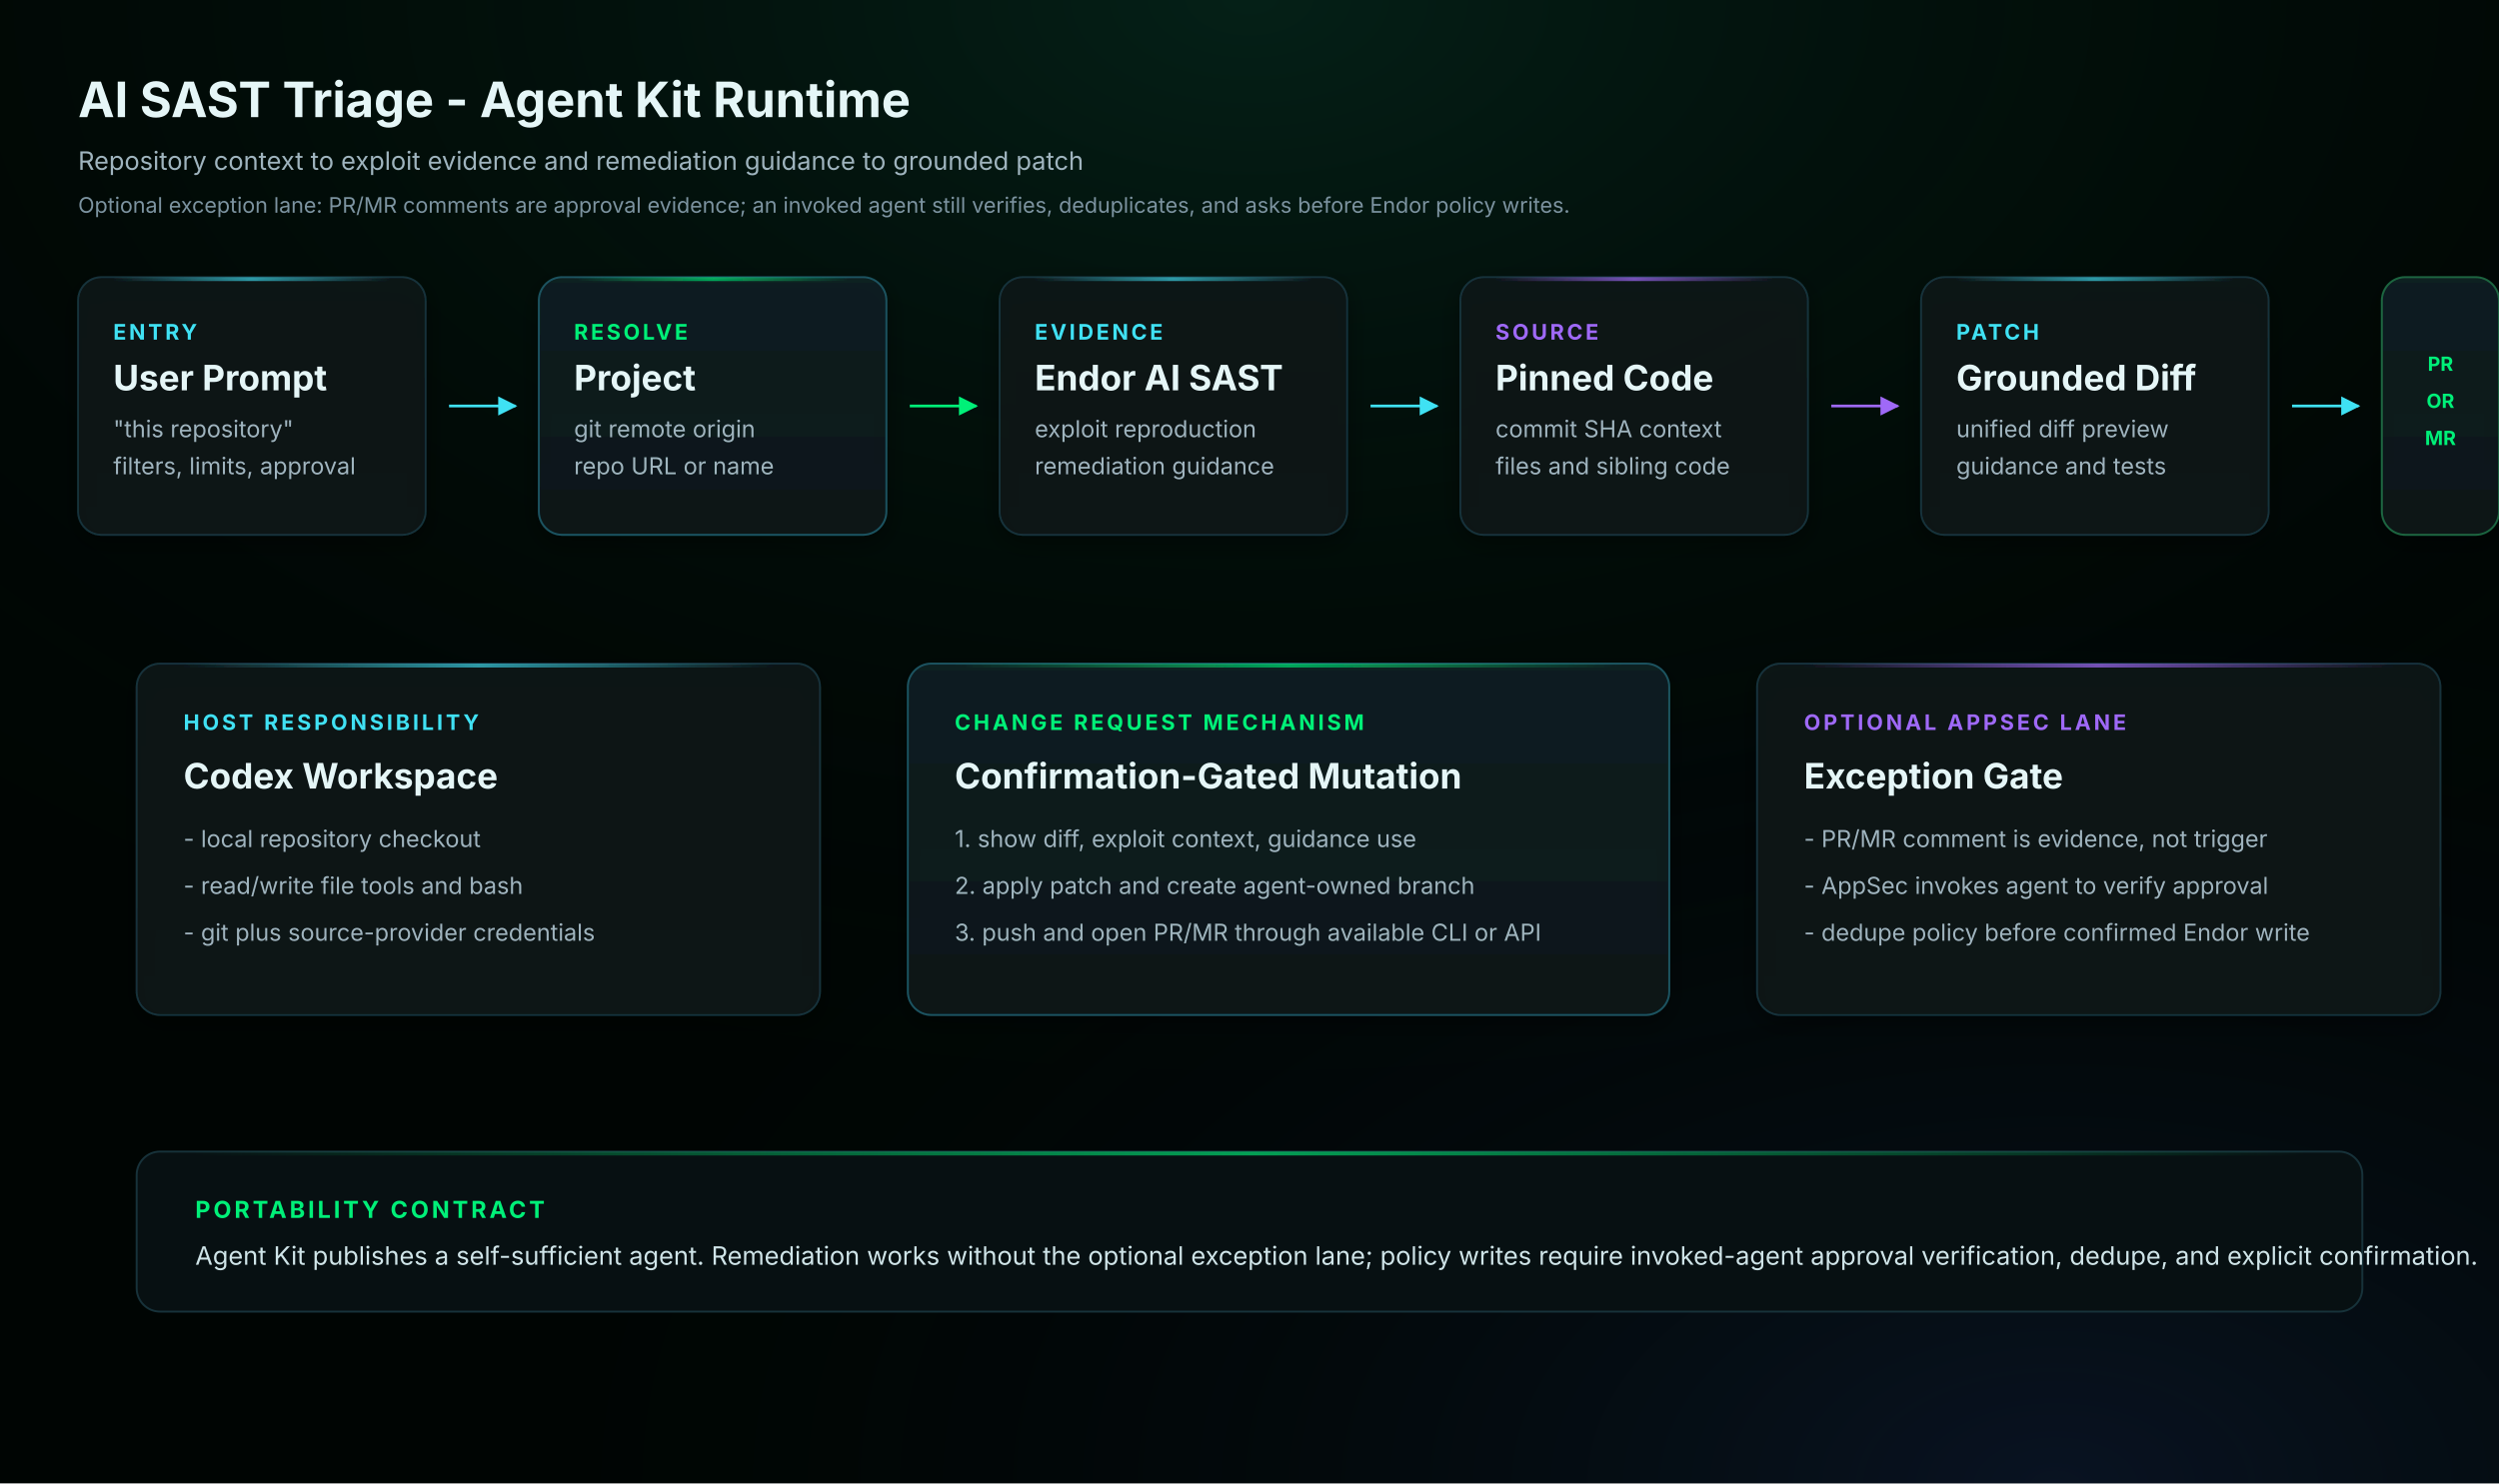
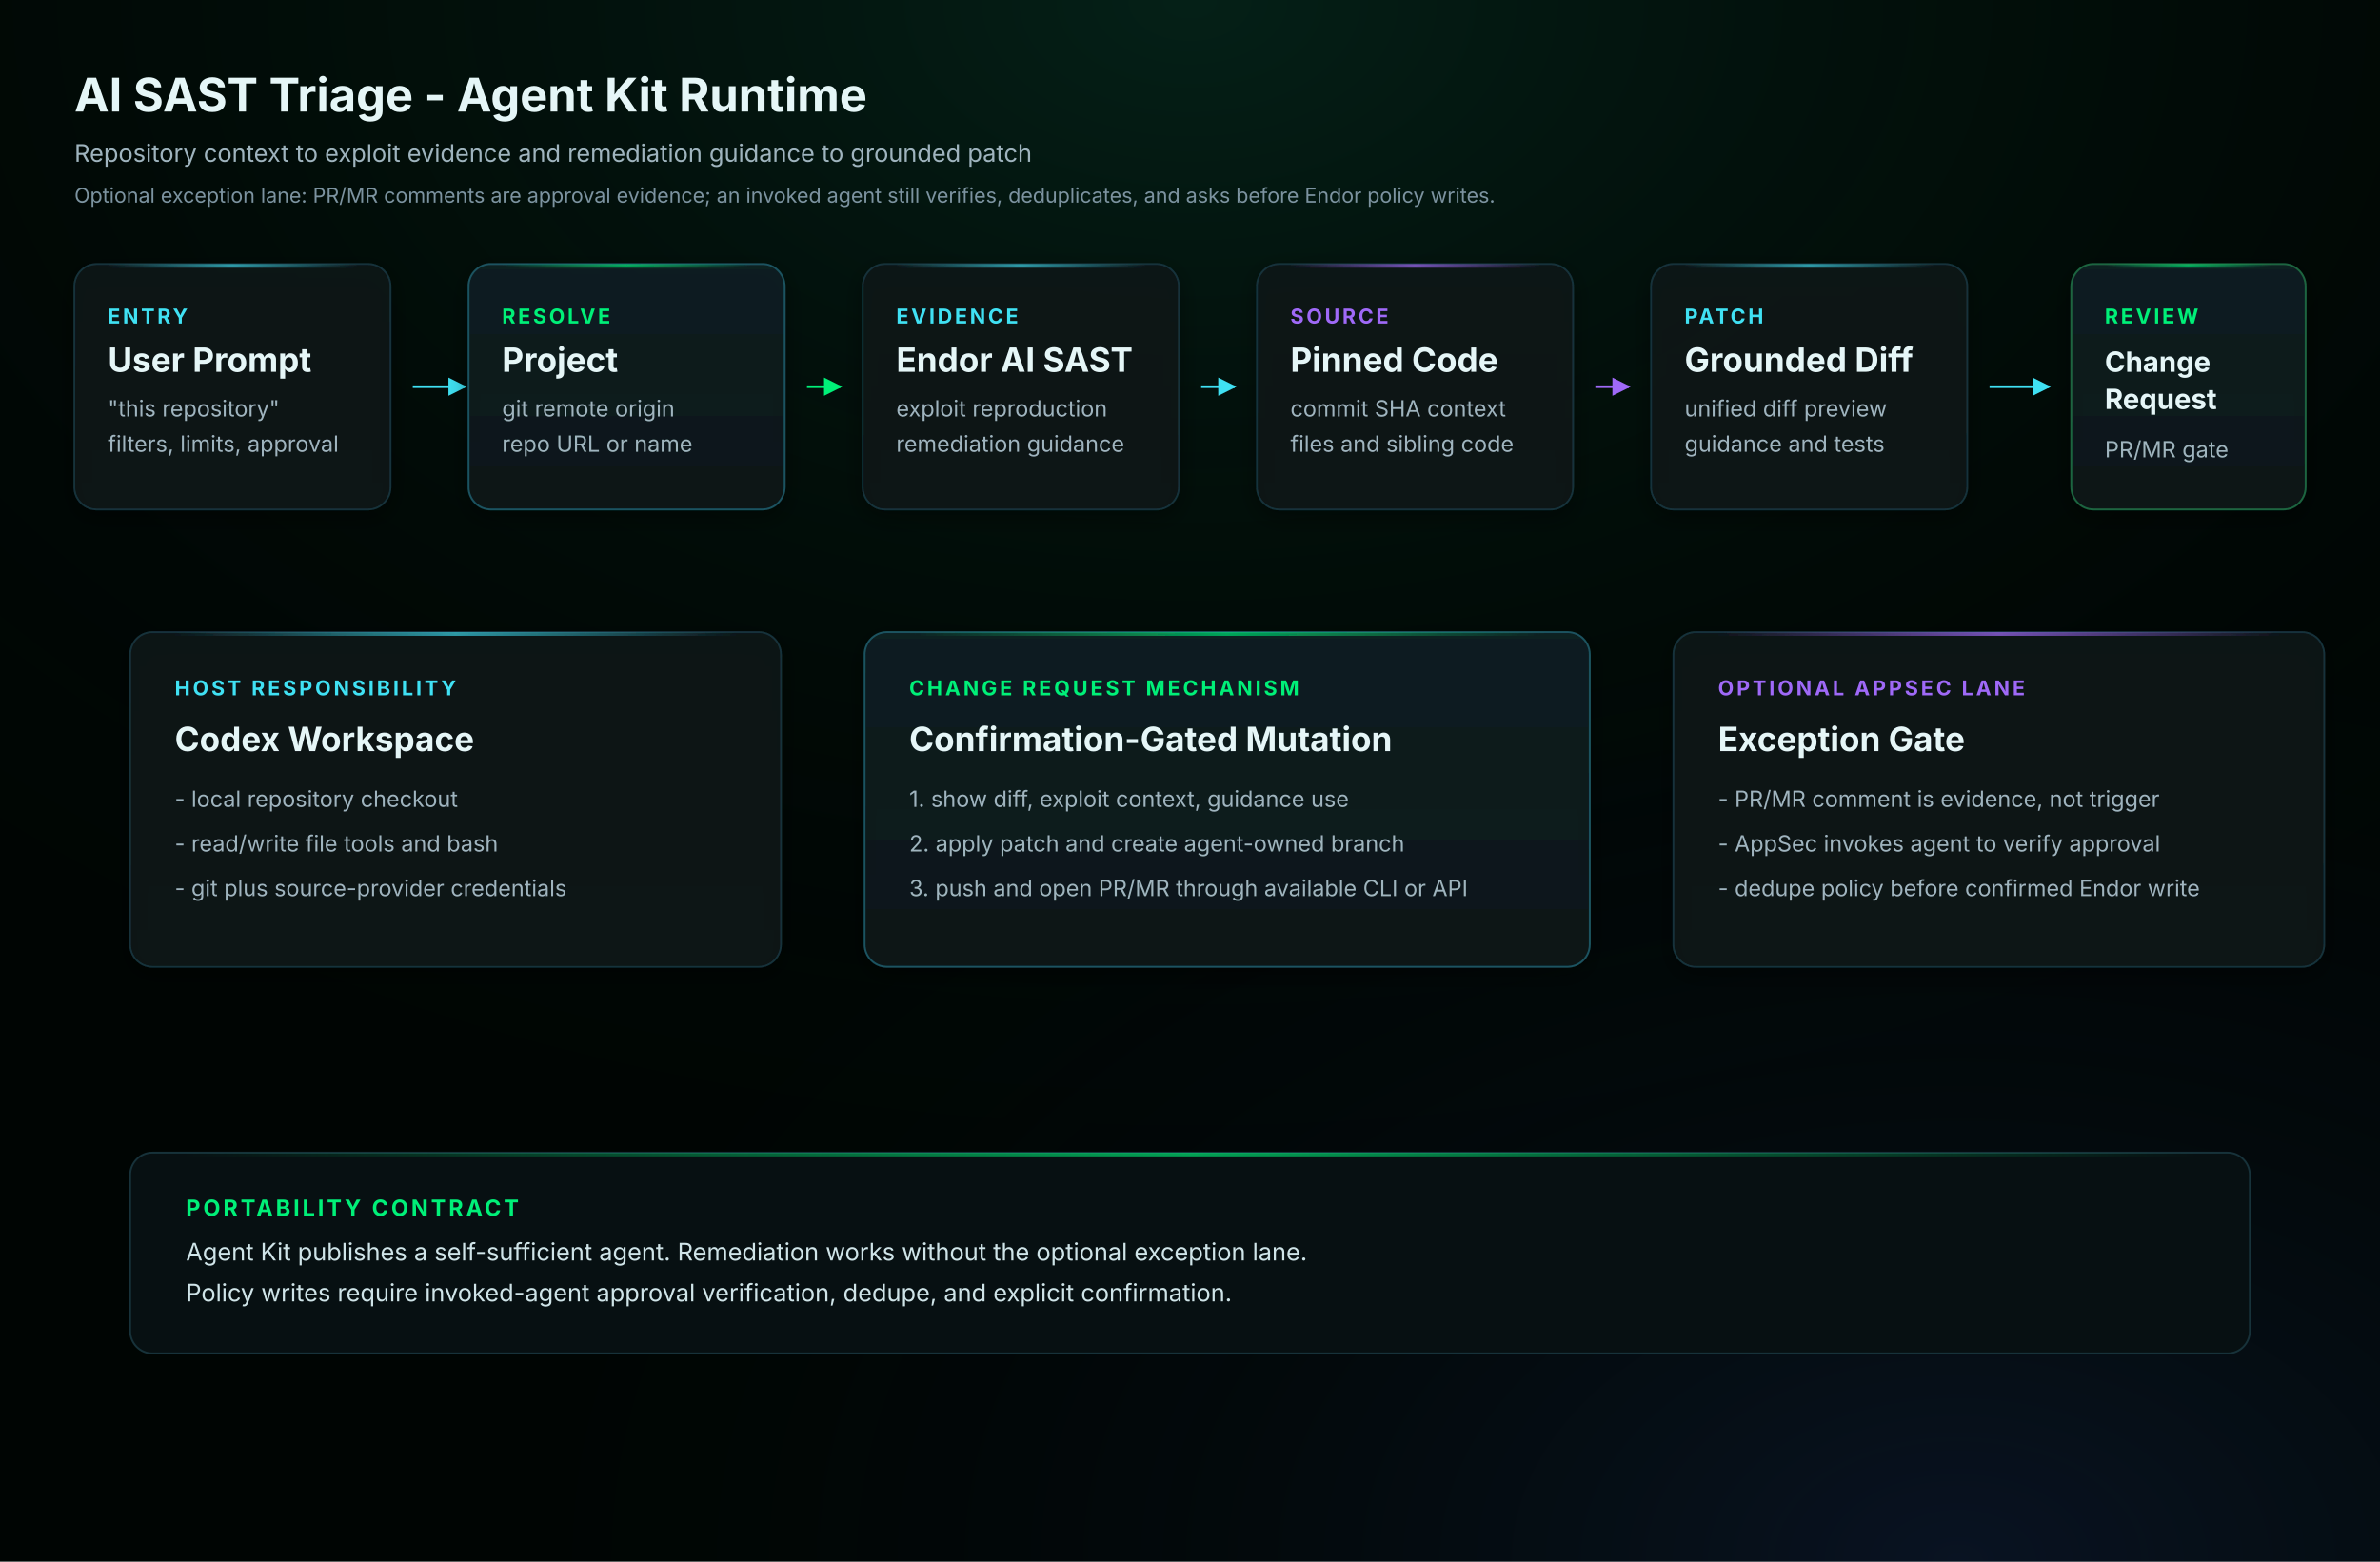
- <svg xmlns="http://www.w3.org/2000/svg" viewBox="0 0 1280 760" font-family="-apple-system, BlinkMacSystemFont, 'Segoe UI', Inter, Geist, sans-serif">
+ <svg xmlns="http://www.w3.org/2000/svg" viewBox="0 0 1280 840" font-family="-apple-system, BlinkMacSystemFont, 'Segoe UI', Inter, Geist, sans-serif">
  <defs>
    <radialGradient id="bgGlow" cx="50%" cy="0%" r="80%">
      <stop offset="0%" stop-color="#0a3d2c" stop-opacity="0.48" />
      <stop offset="100%" stop-color="#000503" stop-opacity="0" />
    </radialGradient>
    <radialGradient id="bgGlow2" cx="82%" cy="100%" r="65%">
      <stop offset="0%" stop-color="#1a2f5e" stop-opacity="0.34" />
      <stop offset="100%" stop-color="#000503" stop-opacity="0" />
    </radialGradient>
    <linearGradient id="cardGlass" x1="0%" y1="0%" x2="0%" y2="100%">
      <stop offset="0%" stop-color="#0d1518" stop-opacity="0.94" />
      <stop offset="100%" stop-color="#0a1112" stop-opacity="0.97" />
    </linearGradient>
    <linearGradient id="cardGlassActive" x1="0%" y1="0%" x2="0%" y2="100%">
      <stop offset="0%" stop-color="#0e2023" stop-opacity="0.96" />
      <stop offset="100%" stop-color="#091517" stop-opacity="0.98" />
    </linearGradient>
    <linearGradient id="hairline" x1="0%" y1="0%" x2="100%" y2="0%">
      <stop offset="0%" stop-color="#3fe1f3" stop-opacity="0" />
      <stop offset="50%" stop-color="#3fe1f3" stop-opacity="0.64" />
      <stop offset="100%" stop-color="#3fe1f3" stop-opacity="0" />
    </linearGradient>
    <linearGradient id="hairlineGreen" x1="0%" y1="0%" x2="100%" y2="0%">
      <stop offset="0%" stop-color="#00f078" stop-opacity="0" />
      <stop offset="50%" stop-color="#00f078" stop-opacity="0.64" />
      <stop offset="100%" stop-color="#00f078" stop-opacity="0" />
    </linearGradient>
    <linearGradient id="hairlinePurple" x1="0%" y1="0%" x2="100%" y2="0%">
      <stop offset="0%" stop-color="#9f69f7" stop-opacity="0" />
      <stop offset="50%" stop-color="#9f69f7" stop-opacity="0.70" />
      <stop offset="100%" stop-color="#9f69f7" stop-opacity="0" />
    </linearGradient>
    <filter id="cardShadow" x="-10%" y="-10%" width="120%" height="130%">
      <feGaussianBlur in="SourceAlpha" stdDeviation="6" />
      <feOffset dx="0" dy="4" />
      <feComponentTransfer>
        <feFuncA type="linear" slope="0.42" />
      </feComponentTransfer>
      <feMerge>
        <feMergeNode />
        <feMergeNode in="SourceGraphic" />
      </feMerge>
    </filter>
    <marker id="arrowCyan" viewBox="0 0 10 10" refX="9" refY="5" markerWidth="7" markerHeight="7" orient="auto-start-reverse">
      <path d="M 0 0 L 10 5 L 0 10 z" fill="#3fe1f3" />
    </marker>
    <marker id="arrowGreen" viewBox="0 0 10 10" refX="9" refY="5" markerWidth="7" markerHeight="7" orient="auto-start-reverse">
      <path d="M 0 0 L 10 5 L 0 10 z" fill="#00f078" />
    </marker>
    <marker id="arrowPurple" viewBox="0 0 10 10" refX="9" refY="5" markerWidth="7" markerHeight="7" orient="auto-start-reverse">
      <path d="M 0 0 L 10 5 L 0 10 z" fill="#9f69f7" />
    </marker>
  </defs>
-   <rect width="1280" height="760" fill="#000503" />
-   <rect width="1280" height="760" fill="url(#bgGlow)" />
-   <rect width="1280" height="760" fill="url(#bgGlow2)" />
+   <rect width="1280" height="840" fill="#000503" />
+   <rect width="1280" height="840" fill="url(#bgGlow)" />
+   <rect width="1280" height="840" fill="url(#bgGlow2)" />
  <g transform="translate(40, 34)">
    <text x="0" y="26" font-size="25" font-weight="700" fill="#e5f6f7">AI SAST Triage - Agent Kit Runtime</text>
    <text x="0" y="53" font-size="13" fill="#9fb4be">Repository context to exploit evidence and remediation guidance to grounded patch</text>
    <text x="0" y="75" font-size="11" fill="#7c93a0">Optional exception lane: PR/MR comments are approval evidence; an invoked agent still verifies, deduplicates, and asks before Endor policy writes.</text>
  </g>
  <g transform="translate(40, 142)">
    <g transform="translate(0,0)" filter="url(#cardShadow)">
-       <rect width="178" height="132" rx="12" fill="url(#cardGlass)" stroke="#17323a" />
-       <rect x="18" y="0" width="142" height="2" fill="url(#hairline)" />
+       <rect width="170" height="132" rx="12" fill="url(#cardGlass)" stroke="#17323a" />
+       <rect x="18" y="0" width="134" height="2" fill="url(#hairline)" />
      <text x="18" y="32" font-size="11" font-weight="700" fill="#3fe1f3" letter-spacing="1.4">ENTRY</text>
      <text x="18" y="58" font-size="18" font-weight="700" fill="#e5f6f7">User Prompt</text>
      <text x="18" y="82" font-size="12" fill="#9fb4be">"this repository"</text>
      <text x="18" y="101" font-size="12" fill="#9fb4be">filters, limits, approval</text>
    </g>
-     <line x1="190" y1="66" x2="224" y2="66" stroke="#3fe1f3" stroke-width="1.4" marker-end="url(#arrowCyan)" />
-     <g transform="translate(236,0)" filter="url(#cardShadow)">
-       <rect width="178" height="132" rx="12" fill="url(#cardGlassActive)" stroke="#1c5360" />
-       <rect x="18" y="0" width="142" height="2" fill="url(#hairlineGreen)" />
+     <line x1="182" y1="66" x2="210" y2="66" stroke="#3fe1f3" stroke-width="1.4" marker-end="url(#arrowCyan)" />
+     <g transform="translate(212,0)" filter="url(#cardShadow)">
+       <rect width="170" height="132" rx="12" fill="url(#cardGlassActive)" stroke="#1c5360" />
+       <rect x="18" y="0" width="134" height="2" fill="url(#hairlineGreen)" />
      <text x="18" y="32" font-size="11" font-weight="700" fill="#00f078" letter-spacing="1.4">RESOLVE</text>
      <text x="18" y="58" font-size="18" font-weight="700" fill="#e5f6f7">Project</text>
      <text x="18" y="82" font-size="12" fill="#9fb4be">git remote origin</text>
      <text x="18" y="101" font-size="12" fill="#9fb4be">repo URL or name</text>
    </g>
-     <line x1="426" y1="66" x2="460" y2="66" stroke="#00f078" stroke-width="1.4" marker-end="url(#arrowGreen)" />
-     <g transform="translate(472,0)" filter="url(#cardShadow)">
-       <rect width="178" height="132" rx="12" fill="url(#cardGlass)" stroke="#17323a" />
-       <rect x="18" y="0" width="142" height="2" fill="url(#hairline)" />
+     <line x1="394" y1="66" x2="412" y2="66" stroke="#00f078" stroke-width="1.4" marker-end="url(#arrowGreen)" />
+     <g transform="translate(424,0)" filter="url(#cardShadow)">
+       <rect width="170" height="132" rx="12" fill="url(#cardGlass)" stroke="#17323a" />
+       <rect x="18" y="0" width="134" height="2" fill="url(#hairline)" />
      <text x="18" y="32" font-size="11" font-weight="700" fill="#3fe1f3" letter-spacing="1.4">EVIDENCE</text>
      <text x="18" y="58" font-size="18" font-weight="700" fill="#e5f6f7">Endor AI SAST</text>
      <text x="18" y="82" font-size="12" fill="#9fb4be">exploit reproduction</text>
      <text x="18" y="101" font-size="12" fill="#9fb4be">remediation guidance</text>
    </g>
-     <line x1="662" y1="66" x2="696" y2="66" stroke="#3fe1f3" stroke-width="1.4" marker-end="url(#arrowCyan)" />
-     <g transform="translate(708,0)" filter="url(#cardShadow)">
-       <rect width="178" height="132" rx="12" fill="url(#cardGlass)" stroke="#17323a" />
-       <rect x="18" y="0" width="142" height="2" fill="url(#hairlinePurple)" />
+     <line x1="606" y1="66" x2="624" y2="66" stroke="#3fe1f3" stroke-width="1.4" marker-end="url(#arrowCyan)" />
+     <g transform="translate(636,0)" filter="url(#cardShadow)">
+       <rect width="170" height="132" rx="12" fill="url(#cardGlass)" stroke="#17323a" />
+       <rect x="18" y="0" width="134" height="2" fill="url(#hairlinePurple)" />
      <text x="18" y="32" font-size="11" font-weight="700" fill="#9f69f7" letter-spacing="1.4">SOURCE</text>
      <text x="18" y="58" font-size="18" font-weight="700" fill="#e5f6f7">Pinned Code</text>
      <text x="18" y="82" font-size="12" fill="#9fb4be">commit SHA context</text>
      <text x="18" y="101" font-size="12" fill="#9fb4be">files and sibling code</text>
    </g>
-     <line x1="898" y1="66" x2="932" y2="66" stroke="#9f69f7" stroke-width="1.4" marker-end="url(#arrowPurple)" />
-     <g transform="translate(944,0)" filter="url(#cardShadow)">
-       <rect width="178" height="132" rx="12" fill="url(#cardGlass)" stroke="#17323a" />
-       <rect x="18" y="0" width="142" height="2" fill="url(#hairline)" />
+     <line x1="818" y1="66" x2="836" y2="66" stroke="#9f69f7" stroke-width="1.4" marker-end="url(#arrowPurple)" />
+     <g transform="translate(848,0)" filter="url(#cardShadow)">
+       <rect width="170" height="132" rx="12" fill="url(#cardGlass)" stroke="#17323a" />
+       <rect x="18" y="0" width="134" height="2" fill="url(#hairline)" />
      <text x="18" y="32" font-size="11" font-weight="700" fill="#3fe1f3" letter-spacing="1.4">PATCH</text>
      <text x="18" y="58" font-size="18" font-weight="700" fill="#e5f6f7">Grounded Diff</text>
      <text x="18" y="82" font-size="12" fill="#9fb4be">unified diff preview</text>
      <text x="18" y="101" font-size="12" fill="#9fb4be">guidance and tests</text>
    </g>
-     <line x1="1134" y1="66" x2="1168" y2="66" stroke="#3fe1f3" stroke-width="1.4" marker-end="url(#arrowCyan)" />
-     <g transform="translate(1180,0)" filter="url(#cardShadow)">
-       <rect width="60" height="132" rx="12" fill="url(#cardGlassActive)" stroke="#1f6540" />
-       <text x="30" y="48" font-size="10" font-weight="700" fill="#00f078" text-anchor="middle">PR</text>
-       <text x="30" y="67" font-size="10" font-weight="700" fill="#00f078" text-anchor="middle">OR</text>
-       <text x="30" y="86" font-size="10" font-weight="700" fill="#00f078" text-anchor="middle">MR</text>
+     <line x1="1030" y1="66" x2="1062" y2="66" stroke="#3fe1f3" stroke-width="1.4" marker-end="url(#arrowCyan)" />
+     <g transform="translate(1074,0)" filter="url(#cardShadow)">
+       <rect width="126" height="132" rx="12" fill="url(#cardGlassActive)" stroke="#1f6540" />
+       <rect x="18" y="0" width="90" height="2" fill="url(#hairlineGreen)" />
+       <text x="18" y="32" font-size="11" font-weight="700" fill="#00f078" letter-spacing="1.4">REVIEW</text>
+       <text x="18" y="58" font-size="15" font-weight="700" fill="#e5f6f7">Change</text>
+       <text x="18" y="78" font-size="15" font-weight="700" fill="#e5f6f7">Request</text>
+       <text x="18" y="104" font-size="12" fill="#9fb4be">PR/MR gate</text>
    </g>
  </g>
  <g transform="translate(70, 340)">
    <g filter="url(#cardShadow)">
      <rect width="350" height="180" rx="12" fill="url(#cardGlass)" stroke="#17323a" />
      <rect x="24" y="0" width="302" height="2" fill="url(#hairline)" />
      <text x="24" y="34" font-size="11" font-weight="700" fill="#3fe1f3" letter-spacing="1.5">HOST RESPONSIBILITY</text>
      <text x="24" y="64" font-size="18" font-weight="700" fill="#e5f6f7">Codex Workspace</text>
      <text x="24" y="94" font-size="12" fill="#9fb4be">- local repository checkout</text>
      <text x="24" y="118" font-size="12" fill="#9fb4be">- read/write file tools and bash</text>
      <text x="24" y="142" font-size="12" fill="#9fb4be">- git plus source-provider credentials</text>
    </g>
    <g transform="translate(395,0)" filter="url(#cardShadow)">
      <rect width="390" height="180" rx="12" fill="url(#cardGlassActive)" stroke="#1c5360" />
      <rect x="24" y="0" width="342" height="2" fill="url(#hairlineGreen)" />
      <text x="24" y="34" font-size="11" font-weight="700" fill="#00f078" letter-spacing="1.5">CHANGE REQUEST MECHANISM</text>
      <text x="24" y="64" font-size="18" font-weight="700" fill="#e5f6f7">Confirmation-Gated Mutation</text>
      <text x="24" y="94" font-size="12" fill="#9fb4be">1. show diff, exploit context, guidance use</text>
      <text x="24" y="118" font-size="12" fill="#9fb4be">2. apply patch and create agent-owned branch</text>
      <text x="24" y="142" font-size="12" fill="#9fb4be">3. push and open PR/MR through available CLI or API</text>
    </g>
    <g transform="translate(830,0)" filter="url(#cardShadow)">
      <rect width="350" height="180" rx="12" fill="url(#cardGlass)" stroke="#17323a" />
      <rect x="24" y="0" width="302" height="2" fill="url(#hairlinePurple)" />
      <text x="24" y="34" font-size="11" font-weight="700" fill="#9f69f7" letter-spacing="1.5">OPTIONAL APPSEC LANE</text>
      <text x="24" y="64" font-size="18" font-weight="700" fill="#e5f6f7">Exception Gate</text>
      <text x="24" y="94" font-size="12" fill="#9fb4be">- PR/MR comment is evidence, not trigger</text>
      <text x="24" y="118" font-size="12" fill="#9fb4be">- AppSec invokes agent to verify approval</text>
      <text x="24" y="142" font-size="12" fill="#9fb4be">- dedupe policy before confirmed Endor write</text>
    </g>
  </g>
-   <g transform="translate(70, 590)">
-     <rect width="1140" height="82" rx="12" fill="#071012" stroke="#17323a" />
+   <g transform="translate(70, 620)">
+     <rect width="1140" height="108" rx="12" fill="#071012" stroke="#17323a" />
    <rect x="30" y="0" width="1080" height="2" fill="url(#hairlineGreen)" />
    <text x="30" y="34" font-size="12" font-weight="700" fill="#00f078" letter-spacing="1.5">PORTABILITY CONTRACT</text>
-     <text x="30" y="58" font-size="13" fill="#cfe4e8">Agent Kit publishes a self-sufficient agent. Remediation works without the optional exception lane; policy writes require invoked-agent approval verification, dedupe, and explicit confirmation.</text>
+     <text x="30" y="58" font-size="13" fill="#cfe4e8">Agent Kit publishes a self-sufficient agent. Remediation works without the optional exception lane.</text>
+     <text x="30" y="80" font-size="13" fill="#cfe4e8">Policy writes require invoked-agent approval verification, dedupe, and explicit confirmation.</text>
  </g>
</svg>
